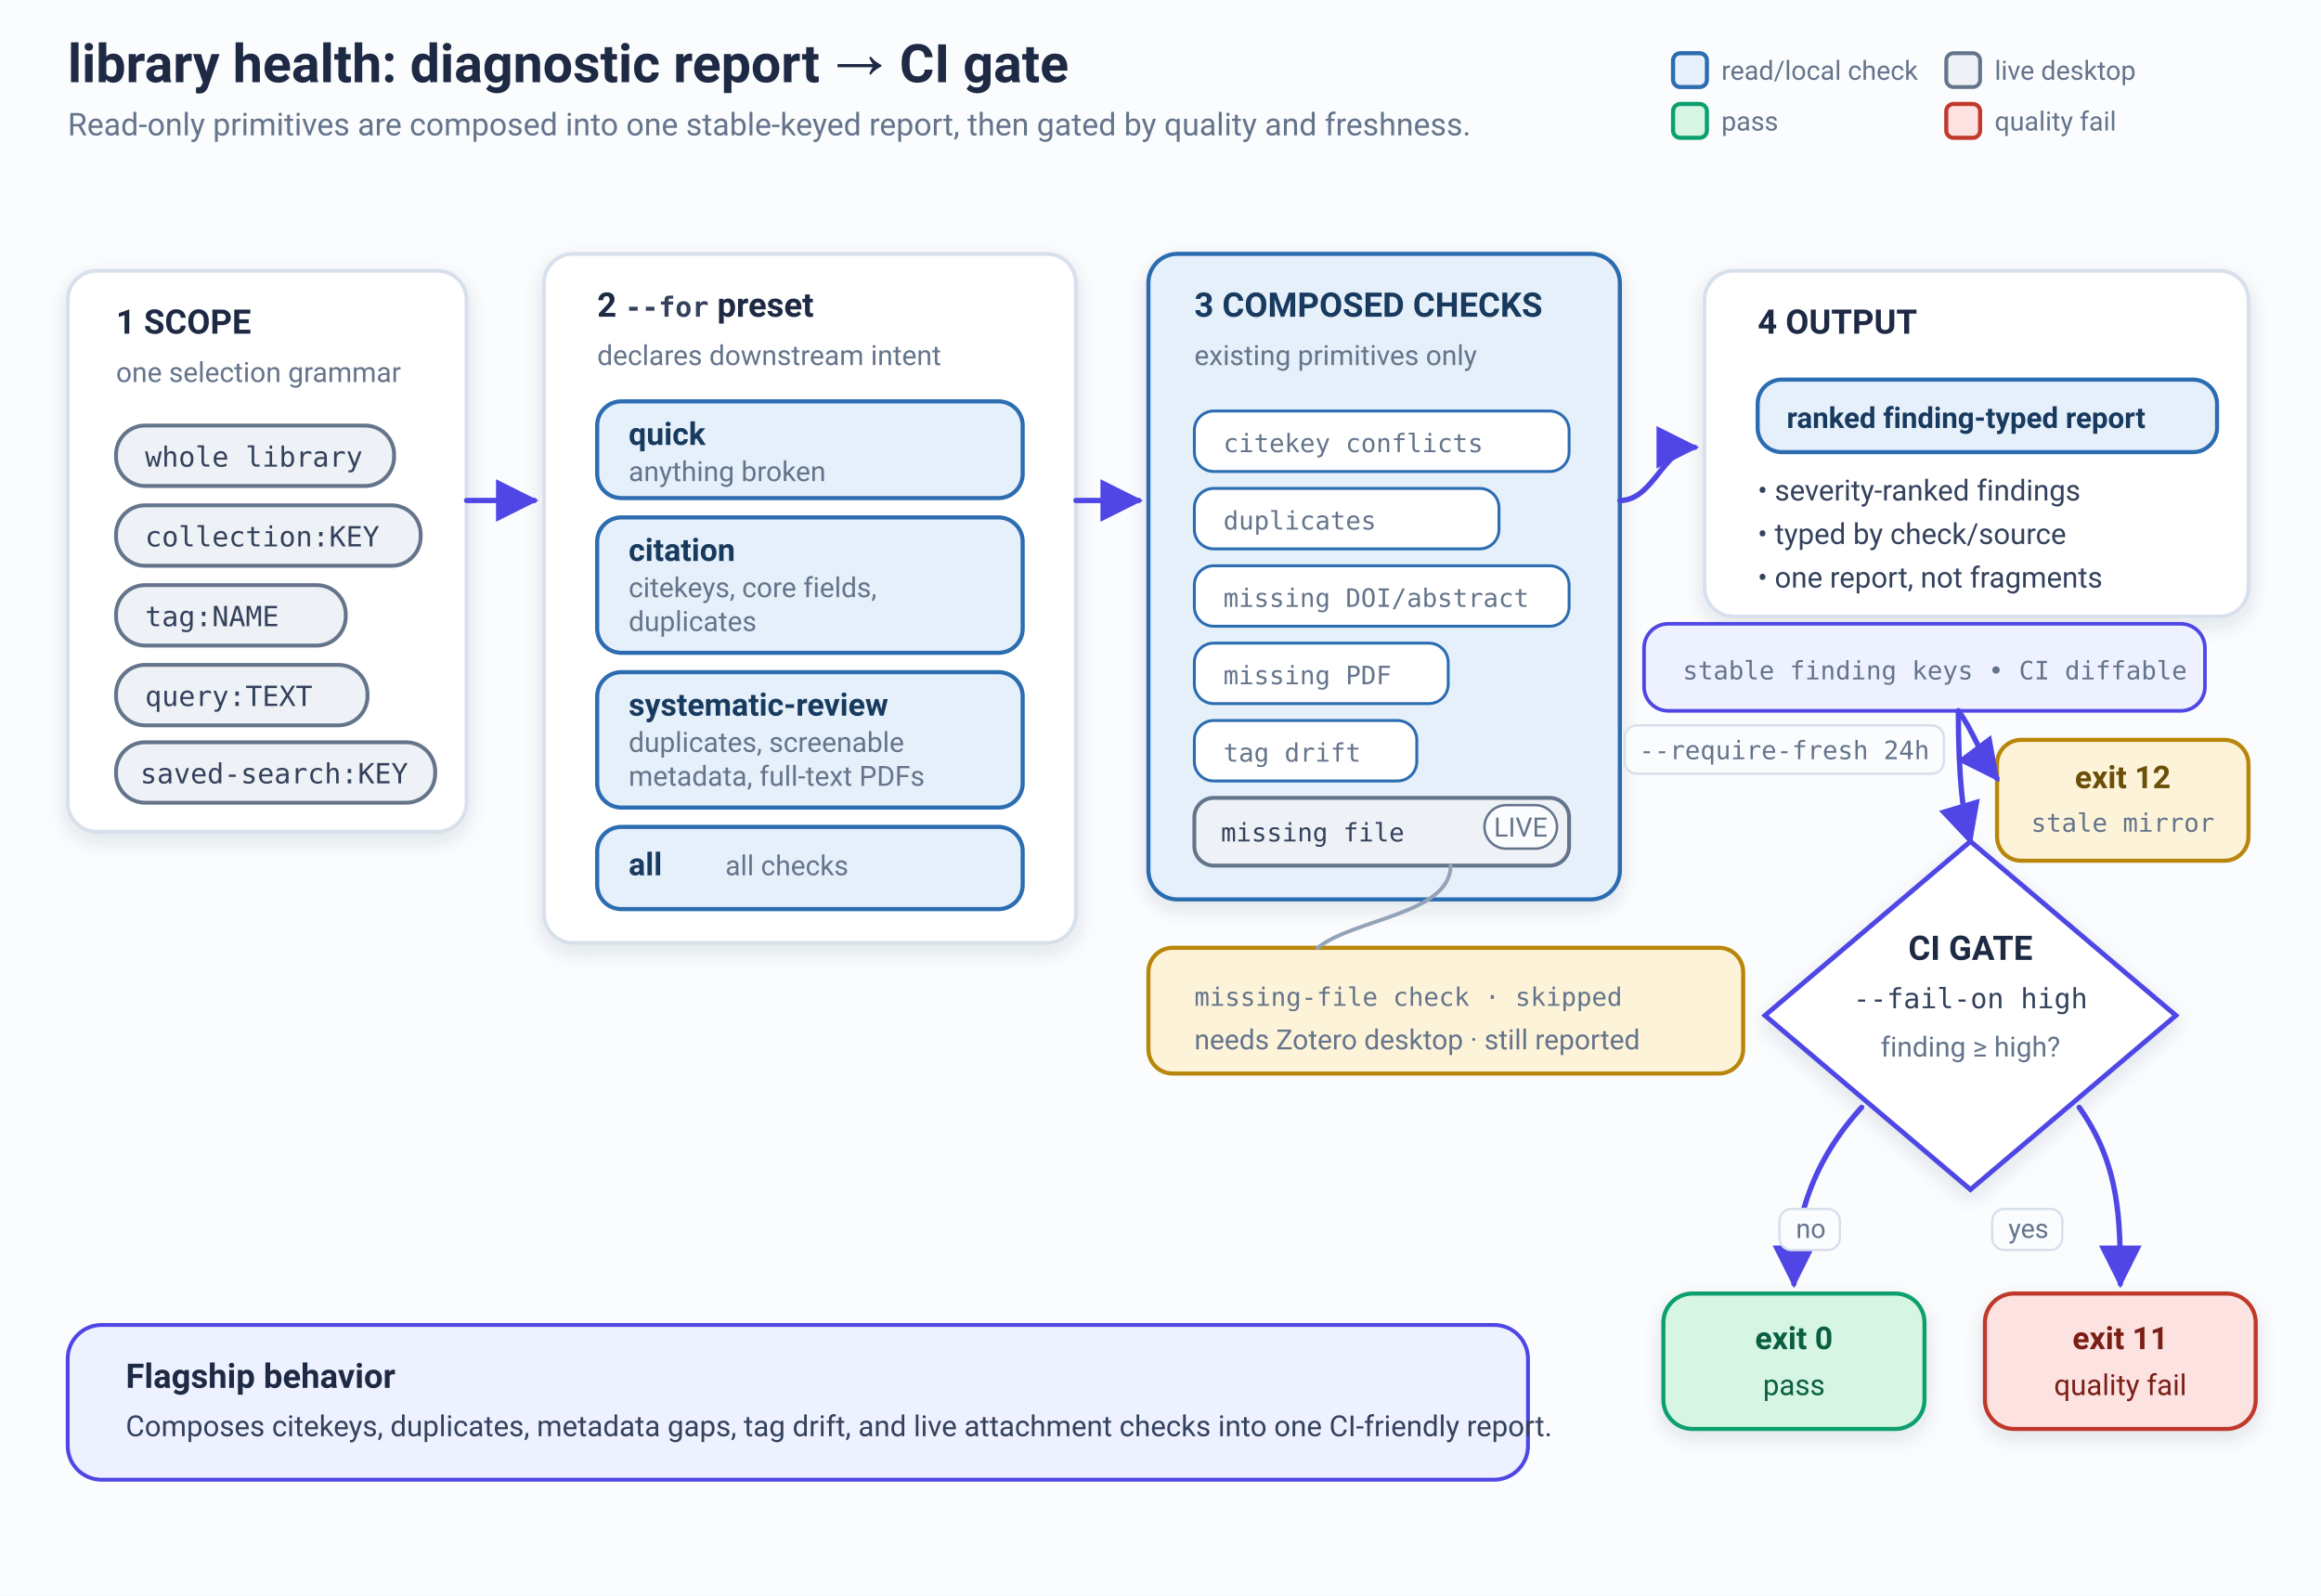
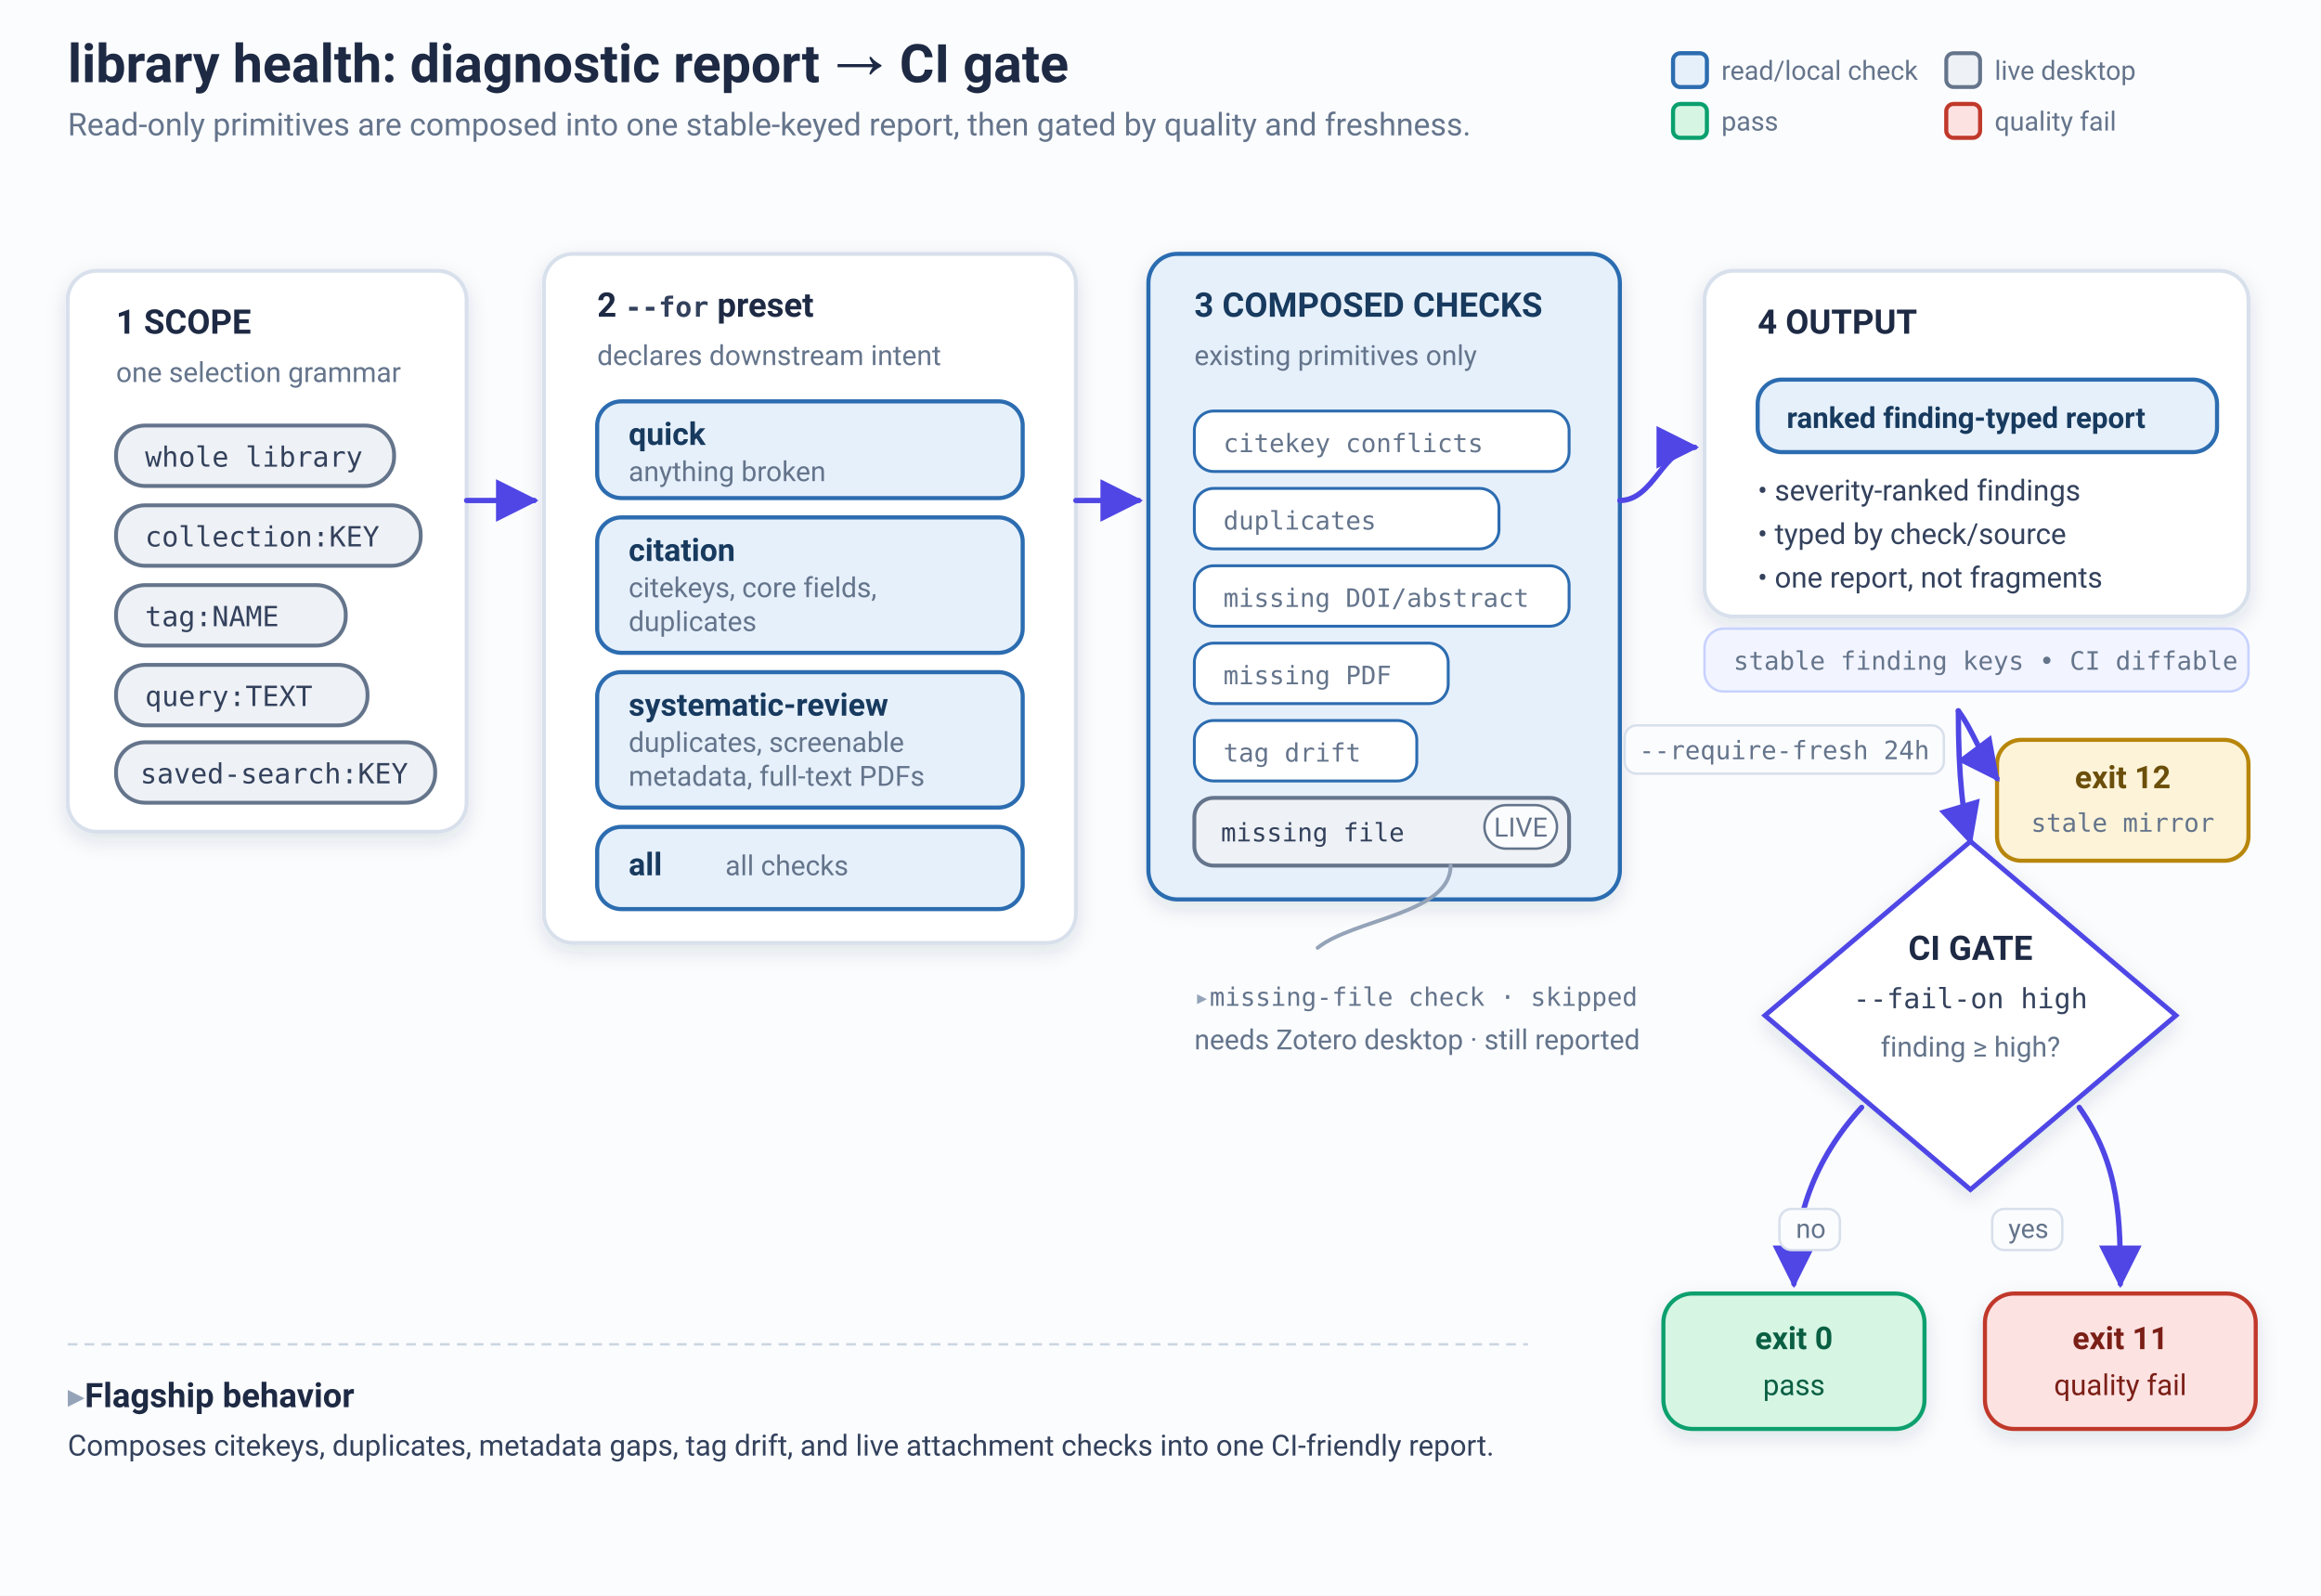
<svg xmlns="http://www.w3.org/2000/svg" width="960" height="660" viewBox="0 0 960 660" role="img" aria-labelledby="title desc">
  <defs>
    <filter id="softShadow" x="-20%" y="-20%" width="140%" height="140%">
      <feDropShadow dx="0" dy="3" stdDeviation="4" flood-color="#1e2a44" flood-opacity="0.12" />
    </filter>
    <marker id="arrow" viewBox="0 0 10 10" refX="9" refY="5" markerWidth="8" markerHeight="8" orient="auto-start-reverse">
      <path d="M 0 0 L 10 5 L 0 10 z" fill="#4f46e5" />
    </marker>
    <style>
      .canvas { fill: #fbfcfe; }
      .title { font-family: ui-sans-serif, -apple-system, Segoe UI, Roboto, Helvetica, Arial, sans-serif; font-size: 22px; font-weight: 700; fill: #1e2a44; }
      .subtitle { font-family: ui-sans-serif, -apple-system, Segoe UI, Roboto, Helvetica, Arial, sans-serif; font-size: 13px; fill: #64748b; }
      .card-title { font-family: ui-sans-serif, -apple-system, Segoe UI, Roboto, Helvetica, Arial, sans-serif; font-size: 14px; font-weight: 700; fill: #1e2a44; }
      .node-title { font-family: ui-sans-serif, -apple-system, Segoe UI, Roboto, Helvetica, Arial, sans-serif; font-size: 13px; font-weight: 700; }
      .body { font-family: ui-sans-serif, -apple-system, Segoe UI, Roboto, Helvetica, Arial, sans-serif; font-size: 12px; fill: #33415c; }
      .muted { font-family: ui-sans-serif, -apple-system, Segoe UI, Roboto, Helvetica, Arial, sans-serif; font-size: 11.5px; fill: #64748b; }
      .mono { font-family: ui-monospace, SFMono-Regular, Menlo, monospace; font-size: 11.5px; fill: #33415c; }
      .mono-small { font-family: ui-monospace, SFMono-Regular, Menlo, monospace; font-size: 10.5px; fill: #64748b; }
      .legend { font-family: ui-sans-serif, -apple-system, Segoe UI, Roboto, Helvetica, Arial, sans-serif; font-size: 11px; fill: #64748b; }
      .panel { fill: #ffffff; stroke: #d8e0ec; stroke-width: 1.6; filter: url(#softShadow); }
      .read { fill: #e6f0fb; stroke: #2c6cb0; stroke-width: 1.7; }
      .read-text { fill: #173a5e; }
      .desktop { fill: #eef1f5; stroke: #64748b; stroke-width: 1.6; }
      .desktop-text { fill: #33415c; }
      .green { fill: #d6f5e3; stroke: #0aa06e; stroke-width: 1.7; }
      .green-text { fill: #0a5f43; }
      .coral { fill: #fde2e2; stroke: #c0392b; stroke-width: 1.7; }
      .coral-text { fill: #7a1f16; }
      .amber { fill: #fdf3d8; stroke: #b8860b; stroke-width: 1.7; }
      .amber-text { fill: #6b4e0a; }
      .connector { fill: none; stroke: #4f46e5; stroke-width: 2.2; stroke-linecap: round; stroke-linejoin: round; marker-end: url(#arrow); }
      .thin { fill: none; stroke: #94a3b8; stroke-width: 1.6; stroke-linecap: round; stroke-linejoin: round; }
      .label-bg { fill: #fbfcfe; stroke: #d8e0ec; stroke-width: 1; }
    </style>
  </defs>
  <rect class="canvas" x="0" y="0" width="960" height="660" />
  <text class="title" x="28" y="34">library health: diagnostic report → CI gate</text>
  <text class="subtitle" x="28" y="56">Read-only primitives are composed into one stable-keyed report, then gated by quality and freshness.</text>
  <g aria-label="legend">
    <rect x="692" y="22" width="14" height="14" rx="3" class="read" />
    <text x="712" y="33" class="legend">read/local check</text>
    <rect x="805" y="22" width="14" height="14" rx="3" class="desktop" />
    <text x="825" y="33" class="legend">live desktop</text>
    <rect x="692" y="43" width="14" height="14" rx="3" class="green" />
    <text x="712" y="54" class="legend">pass</text>
    <rect x="805" y="43" width="14" height="14" rx="3" class="coral" />
    <text x="825" y="54" class="legend">quality fail</text>
  </g>
  <g aria-label="scope inputs">
    <rect x="28" y="112" width="165" height="232" rx="12" class="panel" />
    <text x="48" y="138" class="card-title">1  SCOPE</text>
    <text x="48" y="158" class="muted">one selection grammar</text>
    <rect x="48" y="176" width="115" height="25" rx="12" class="desktop" />
    <text x="60" y="193" class="mono">whole library</text>
    <rect x="48" y="209" width="126" height="25" rx="12" class="desktop" />
    <text x="60" y="226" class="mono">collection:KEY</text>
    <rect x="48" y="242" width="95" height="25" rx="12" class="desktop" />
    <text x="60" y="259" class="mono">tag:NAME</text>
    <rect x="48" y="275" width="104" height="25" rx="12" class="desktop" />
    <text x="60" y="292" class="mono">query:TEXT</text>
    <rect x="48" y="307" width="132" height="25" rx="12" class="desktop" />
    <text x="58" y="324" class="mono">saved-search:KEY</text>
  </g>
  <g aria-label="for preset selector">
    <rect x="225" y="105" width="220" height="285" rx="12" class="panel" />
    <text x="247" y="131" class="card-title">2  <tspan class="mono">--for</tspan> preset</text>
    <text x="247" y="151" class="muted">declares downstream intent</text>
    <rect x="247" y="166" width="176" height="40" rx="10" class="read" />
    <text x="260" y="184" class="node-title read-text">quick</text>
    <text x="260" y="199" class="muted">anything broken</text>
    <rect x="247" y="214" width="176" height="56" rx="10" class="read" />
    <text x="260" y="232" class="node-title read-text">citation</text>
    <text x="260" y="247" class="muted">citekeys, core fields,</text>
    <text x="260" y="261" class="muted">duplicates</text>
    <rect x="247" y="278" width="176" height="56" rx="10" class="read" />
    <text x="260" y="296" class="node-title read-text">systematic-review</text>
    <text x="260" y="311" class="muted">duplicates, screenable</text>
    <text x="260" y="325" class="muted">metadata, full-text PDFs</text>
    <rect x="247" y="342" width="176" height="34" rx="10" class="read" />
    <text x="260" y="362" class="node-title read-text">all</text>
    <text x="300" y="362" class="muted">all checks</text>
  </g>
  <g aria-label="composed checks">
    <rect x="475" y="105" width="195" height="267" rx="12" class="read" filter="url(#softShadow)" />
    <text x="494" y="131" class="card-title read-text">3  COMPOSED CHECKS</text>
    <text x="494" y="151" class="muted">existing primitives only</text>
    <rect x="494" y="170" width="155" height="25" rx="8" fill="#ffffff" stroke="#2c6cb0" stroke-width="1.2" />
    <text x="506" y="187" class="mono-small">citekey conflicts</text>
    <rect x="494" y="202" width="126" height="25" rx="8" fill="#ffffff" stroke="#2c6cb0" stroke-width="1.2" />
    <text x="506" y="219" class="mono-small">duplicates</text>
    <rect x="494" y="234" width="155" height="25" rx="8" fill="#ffffff" stroke="#2c6cb0" stroke-width="1.2" />
    <text x="506" y="251" class="mono-small">missing DOI/abstract</text>
    <rect x="494" y="266" width="105" height="25" rx="8" fill="#ffffff" stroke="#2c6cb0" stroke-width="1.2" />
    <text x="506" y="283" class="mono-small">missing PDF</text>
    <rect x="494" y="298" width="92" height="25" rx="8" fill="#ffffff" stroke="#2c6cb0" stroke-width="1.2" />
    <text x="506" y="315" class="mono-small">tag drift</text>
    <rect x="494" y="330" width="155" height="28" rx="8" class="desktop" />
    <text x="505" y="348" class="mono-small desktop-text">missing file</text>
    <rect x="614" y="333" width="30" height="18" rx="9" fill="#fbfcfe" stroke="#64748b" stroke-width="1" />
    <text x="629" y="346" text-anchor="middle" class="legend">LIVE</text>
  </g>
  <g aria-label="ranked report output">
    <rect x="705" y="112" width="225" height="143" rx="12" class="panel" />
    <text x="727" y="138" class="card-title">4  OUTPUT</text>
    <rect x="727" y="157" width="190" height="30" rx="10" class="read" />
    <text x="739" y="177" class="body read-text" font-weight="700">ranked finding-typed report</text>
    <text x="727" y="207" class="body">• severity-ranked findings</text>
    <text x="727" y="225" class="body">• typed by check/source</text>
    <text x="727" y="243" class="body">• one report, not fragments</text>
-     <rect x="680" y="258" width="232" height="36" rx="10" fill="#eef1ff" stroke="#4f46e5" stroke-width="1.5" />
-     <text x="696" y="281" class="mono-small" fill="#1e2a44">stable finding keys • CI diffable</text>
+     <rect x="705" y="260" width="225" height="26" rx="8" fill="#f2f4ff" stroke="#c7d2fe" stroke-width="1" />
+     <text x="717" y="277" class="mono-small" fill="#4338ca">stable finding keys • CI diffable</text>
  </g>
  <g aria-label="skipped live check note">
-     <rect x="475" y="392" width="246" height="52" rx="10" class="amber" />
-     <text x="494" y="416" class="mono-small" fill="#6b4e0a">missing-file check · skipped</text>
-     <text x="494" y="434" class="muted">needs Zotero desktop · still reported</text>
+     <text x="494" y="416" class="mono-small" fill="#6b4e0a">
+       <tspan fill="#94a3b8">▸ </tspan>missing-file check · skipped</text>
+     <text x="494" y="434" class="muted" fill="#8c6d1e">needs Zotero desktop · still reported</text>
  </g>
  <g aria-label="freshness branch">
    <rect x="826" y="306" width="104" height="50" rx="10" class="amber" />
    <text x="878" y="326" text-anchor="middle" class="node-title amber-text">exit 12</text>
    <text x="878" y="344" text-anchor="middle" class="mono-small" fill="#6b4e0a">stale mirror</text>
  </g>
  <g aria-label="ci gate">
    <polygon points="815,348 900,420 815,492 730,420" fill="#ffffff" stroke="#4f46e5" stroke-width="2" filter="url(#softShadow)" />
    <text x="815" y="397" text-anchor="middle" class="card-title">CI GATE</text>
    <text x="815" y="417" text-anchor="middle" class="mono">--fail-on high</text>
    <text x="815" y="437" text-anchor="middle" class="muted">finding ≥ high?</text>
  </g>
  <g aria-label="gate outcomes">
    <rect x="688" y="535" width="108" height="56" rx="12" class="green" filter="url(#softShadow)" />
    <text x="742" y="558" text-anchor="middle" class="node-title green-text">exit 0</text>
    <text x="742" y="577" text-anchor="middle" class="body green-text">pass</text>
    <rect x="821" y="535" width="112" height="56" rx="12" class="coral" filter="url(#softShadow)" />
    <text x="877" y="558" text-anchor="middle" class="node-title coral-text">exit 11</text>
    <text x="877" y="577" text-anchor="middle" class="body coral-text">quality fail</text>
  </g>
  <path class="connector" d="M193 207 L221 207" />
  <path class="connector" d="M445 207 L471 207" />
  <path class="connector" d="M670 207 C684 207 688 185 701 185" />
  <path class="connector" d="M810 294 C810 322 812 338 815 348" />
  <path class="connector" d="M810 294 C816 302 820 314 826 322" />
  <path class="thin" d="M600 358 C600 378 560 380 545 392" />
  <path class="connector" d="M770 458 C750 480 742 504 742 531" />
  <path class="connector" d="M860 458 C877 482 877 505 877 531" />
  <g aria-label="connector labels">
    <rect x="824" y="500" width="29" height="17" rx="5" class="label-bg" />
    <text x="839" y="512" text-anchor="middle" class="legend">yes</text>
    <rect x="736" y="500" width="25" height="17" rx="5" class="label-bg" />
    <text x="749" y="512" text-anchor="middle" class="legend">no</text>
    <rect x="672" y="300" width="132" height="20" rx="5" class="label-bg" />
    <text x="738" y="314" text-anchor="middle" class="mono-small">--require-fresh 24h</text>
  </g>
  <g aria-label="composition thesis">
-     <rect x="28" y="548" width="604" height="64" rx="14" fill="#eef1ff" stroke="#4f46e5" stroke-width="1.6" />
-     <text x="52" y="574" class="card-title">Flagship behavior</text>
-     <text x="52" y="594" class="body">Composes citekeys, duplicates, metadata gaps, tag drift, and live attachment checks into one CI-friendly report.</text>
+     <line x1="28" y1="556" x2="632" y2="556" stroke="#cbd5e1" stroke-width="1" stroke-dasharray="4 3" />
+     <text x="28" y="582" class="card-title">
+       <tspan fill="#94a3b8">▸ </tspan>Flagship behavior</text>
+     <text x="28" y="602" class="body">Composes citekeys, duplicates, metadata gaps, tag drift, and live attachment checks into one CI-friendly report.</text>
  </g>
</svg>
